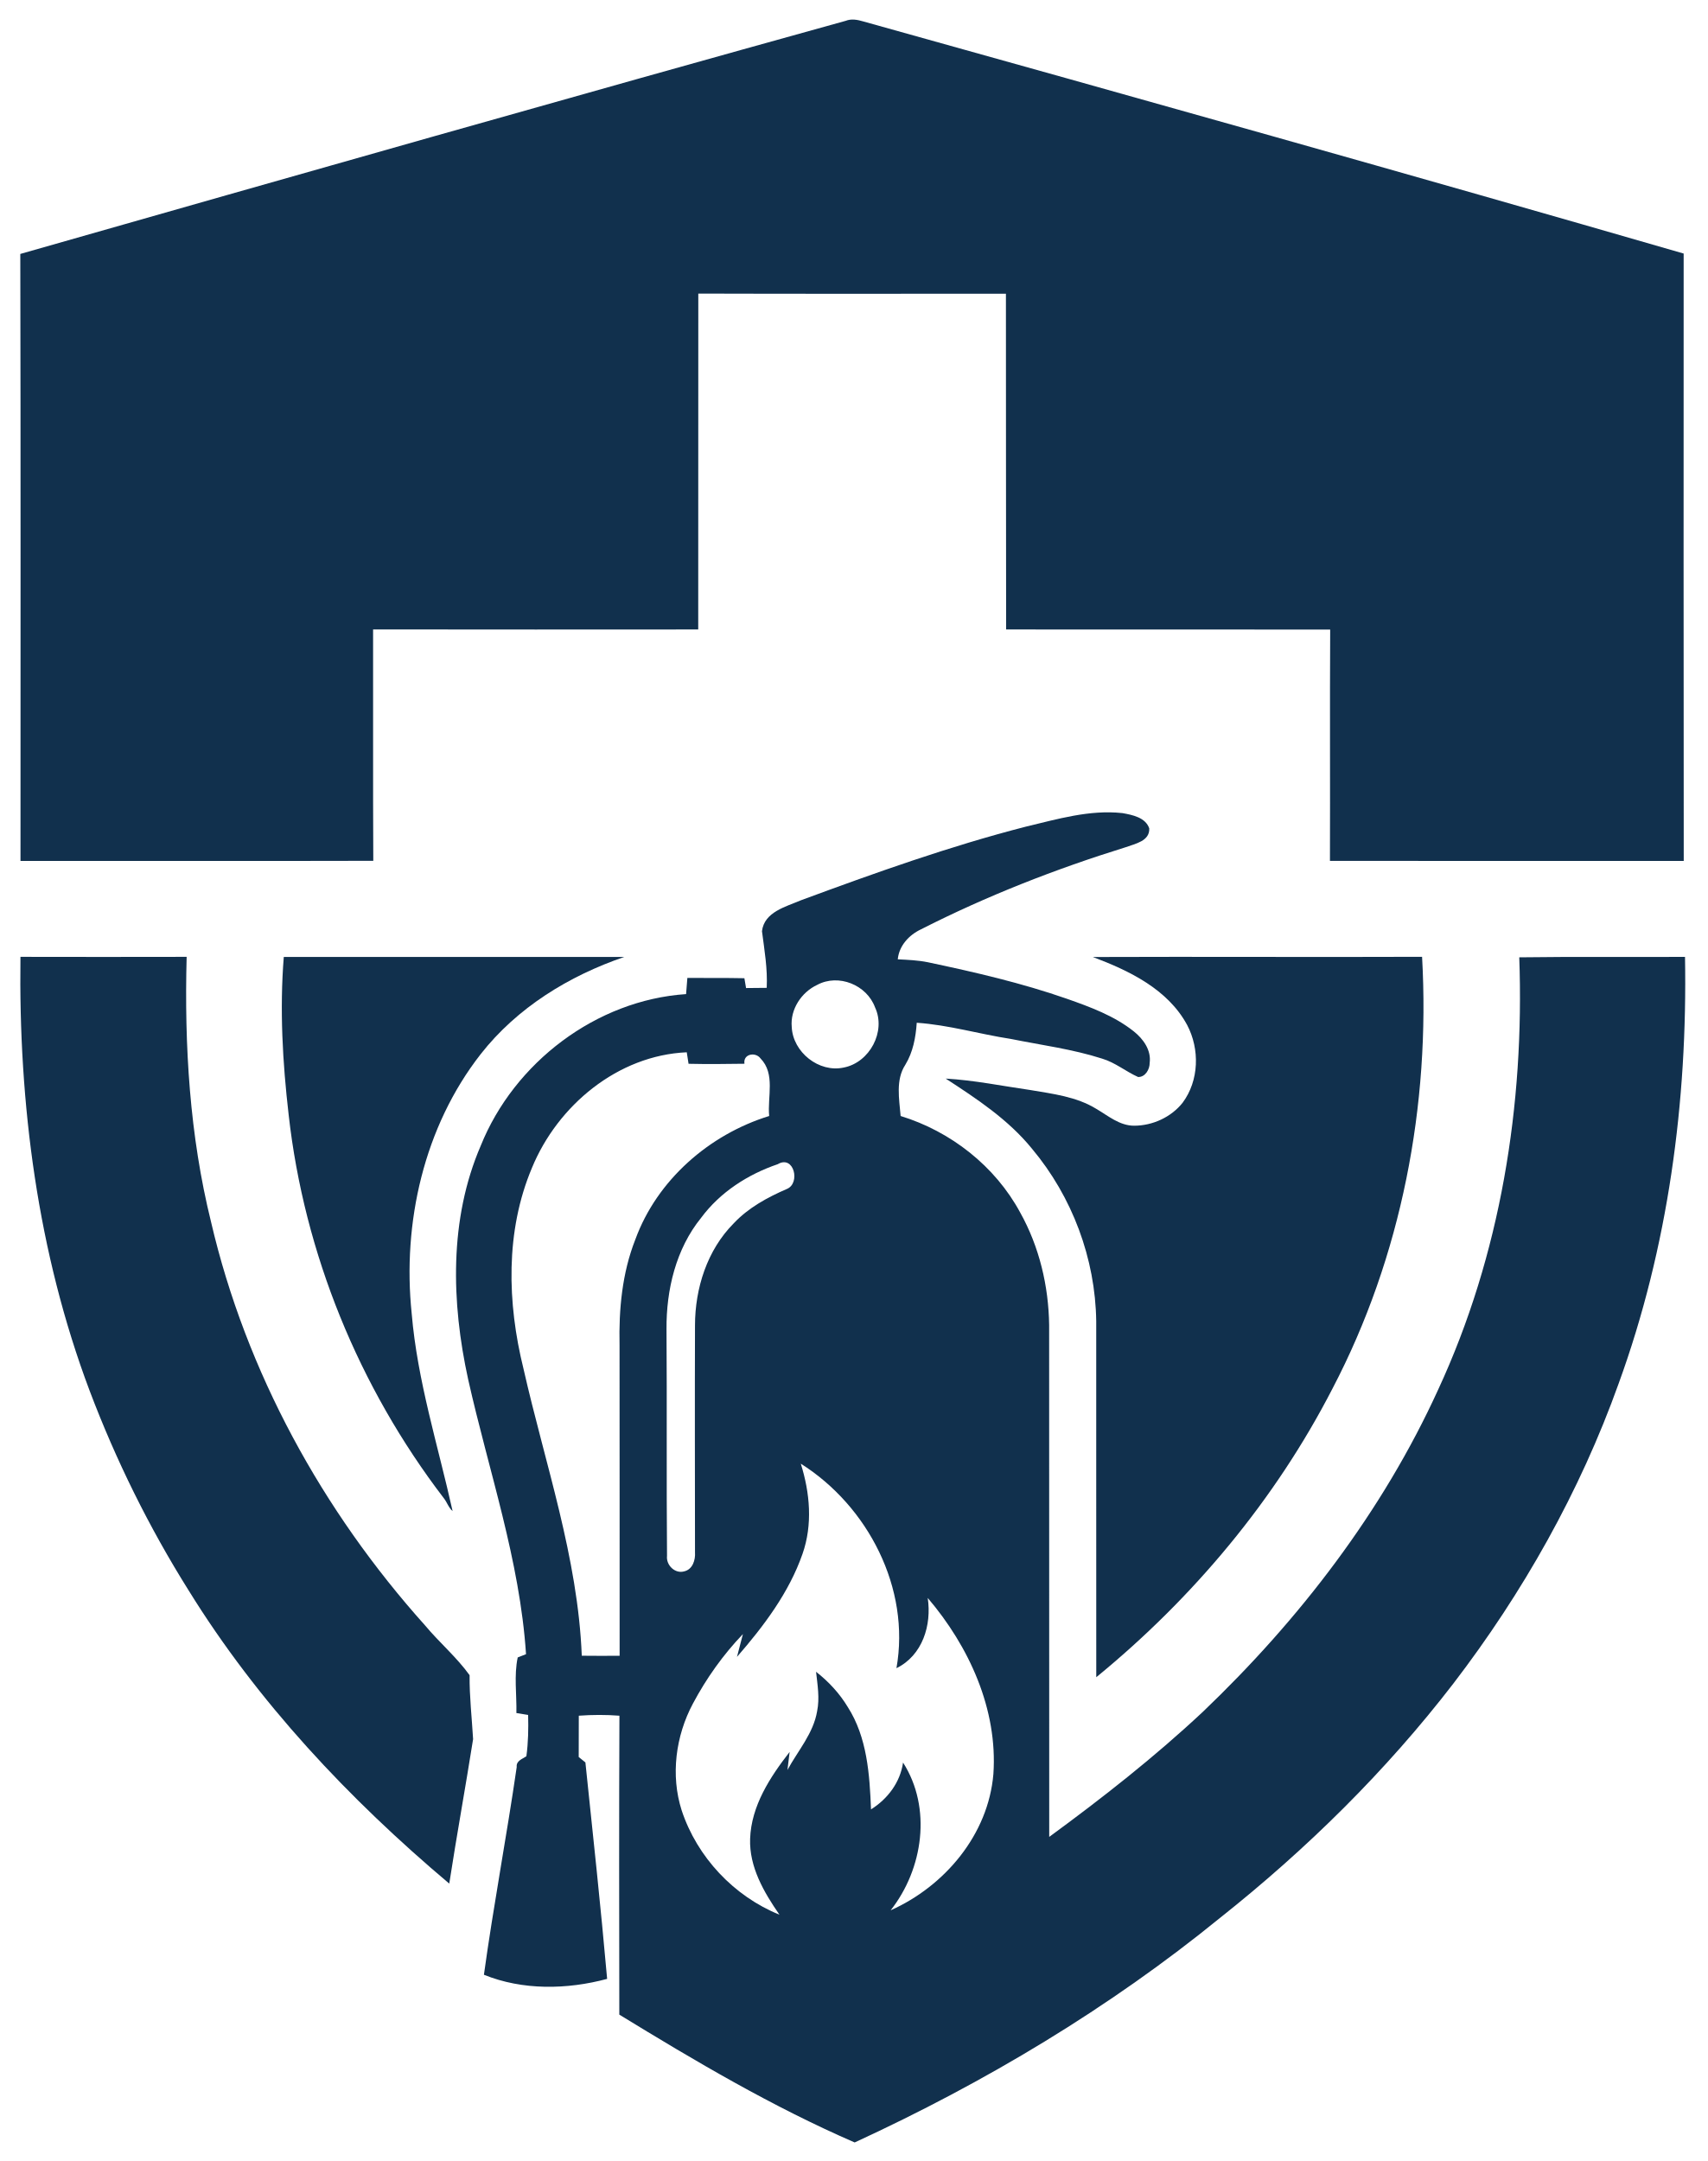
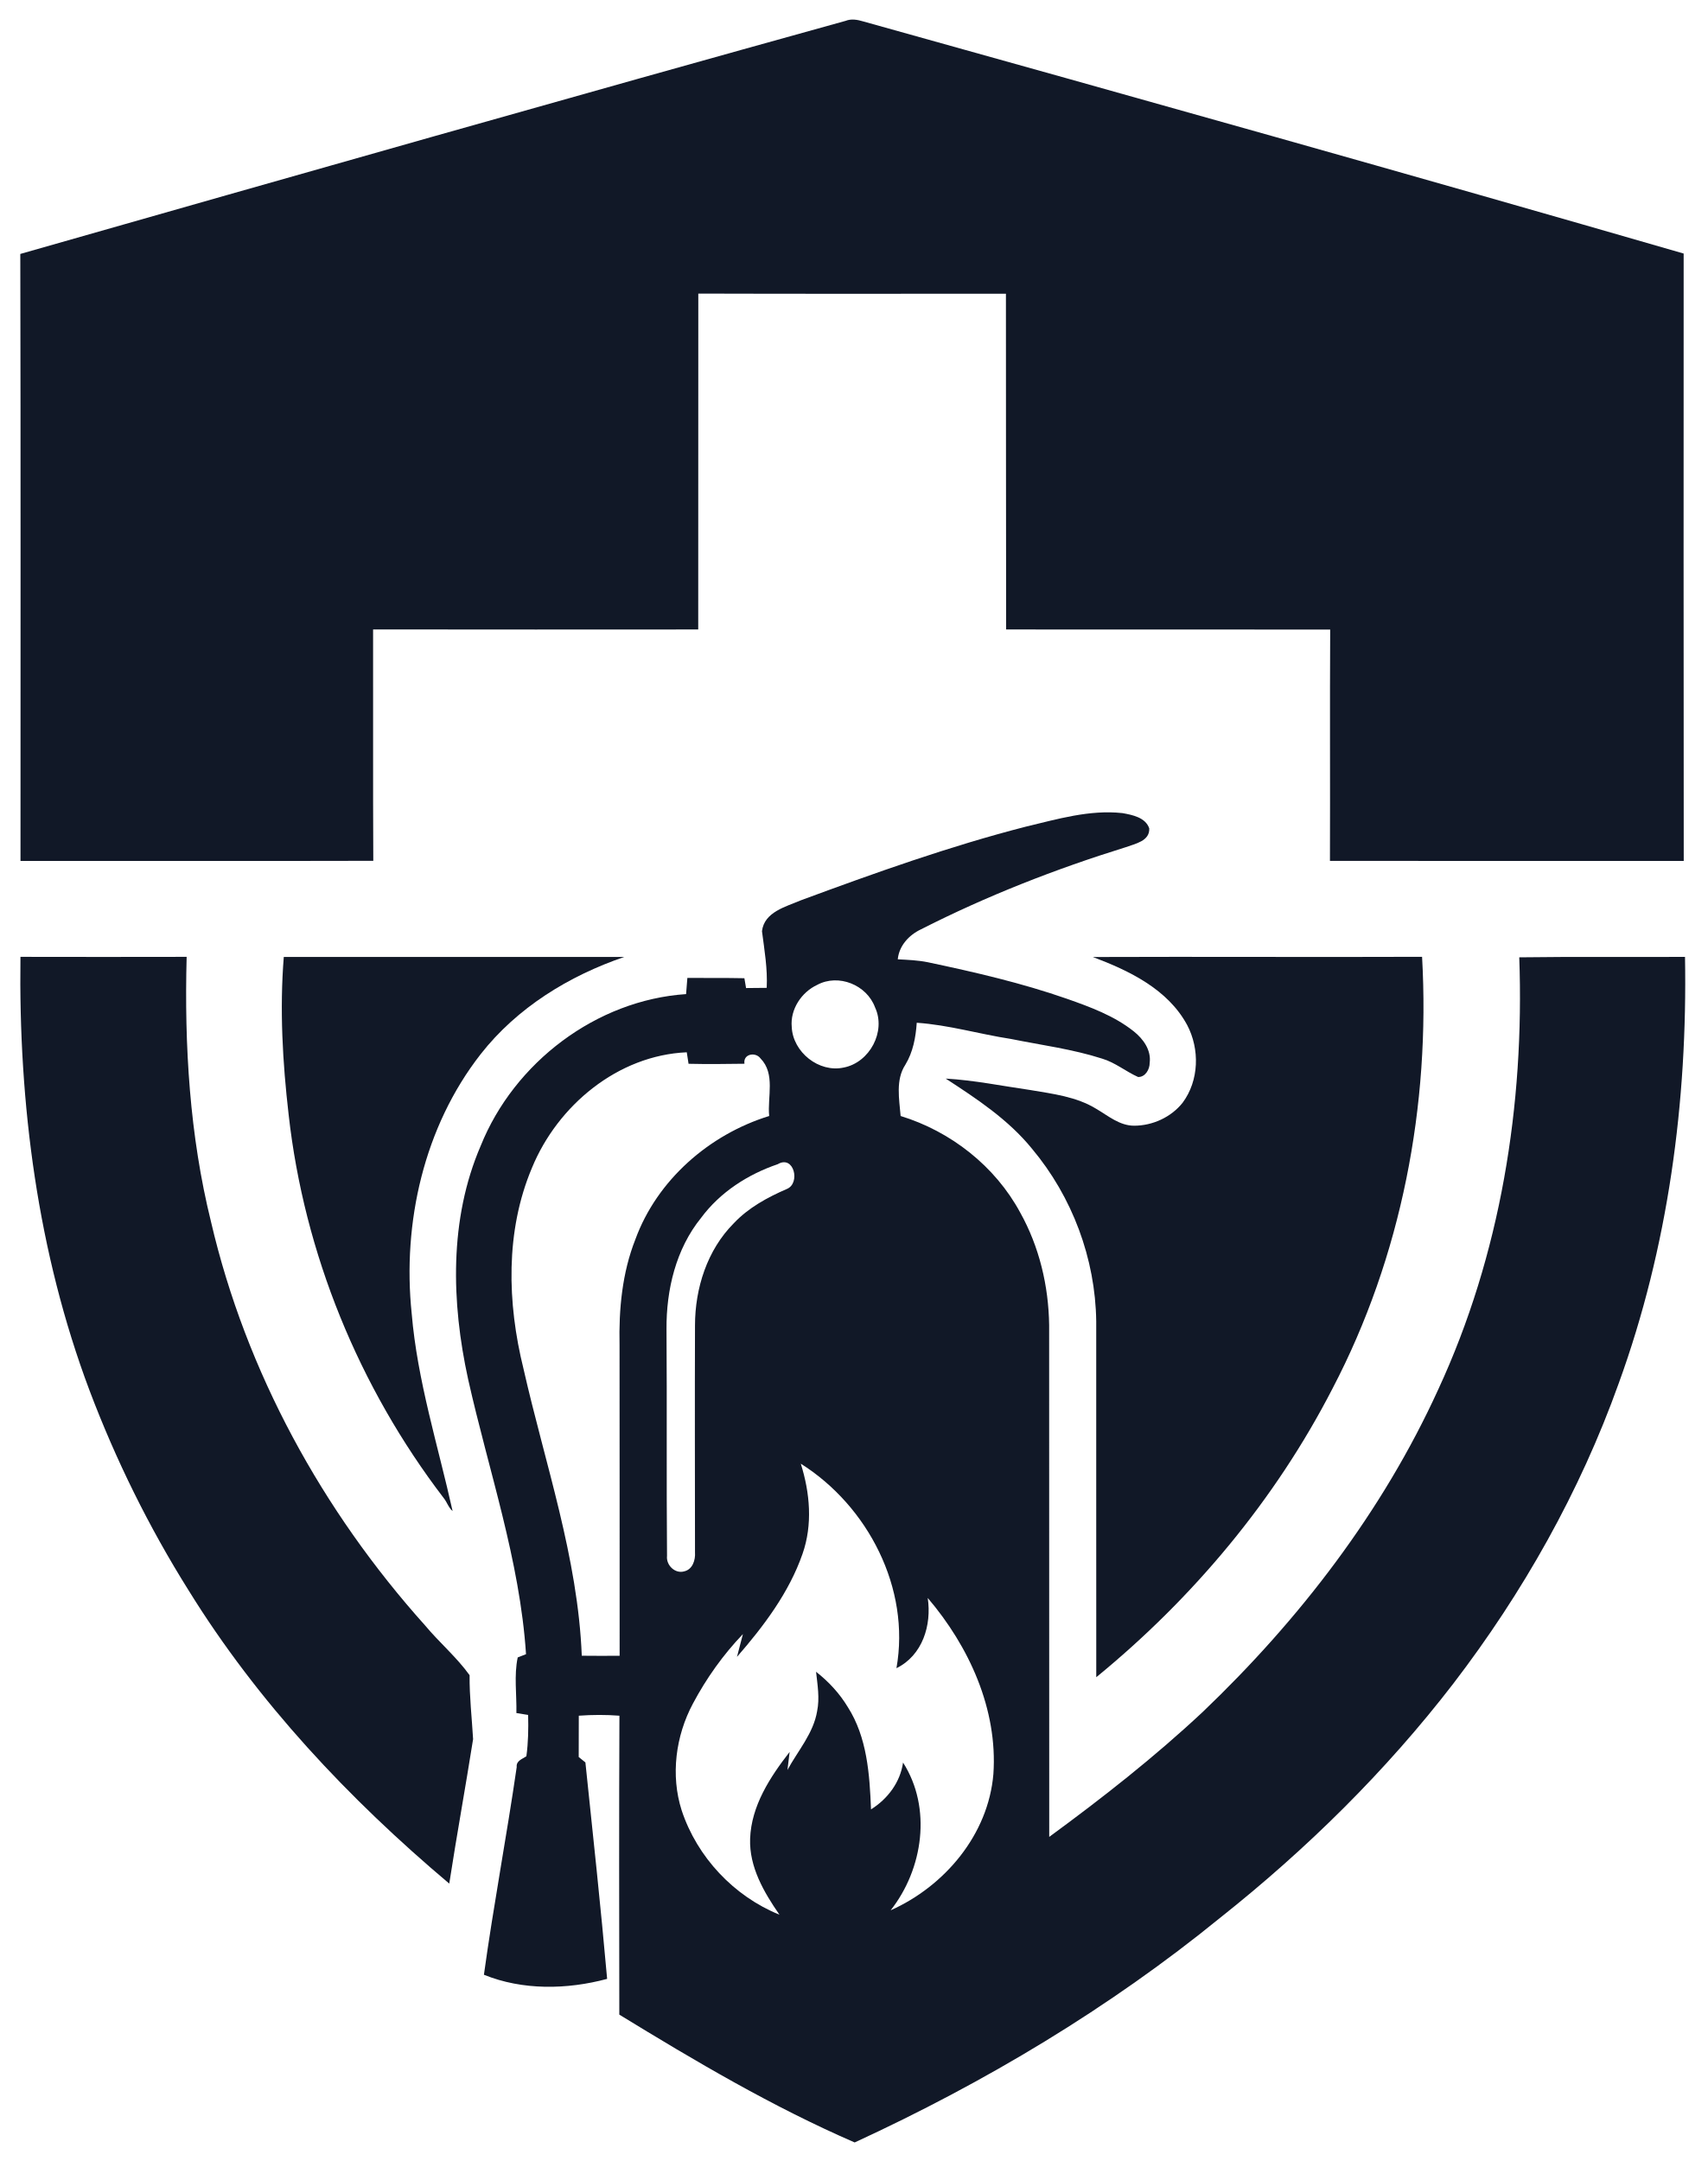
<svg xmlns="http://www.w3.org/2000/svg" viewBox="490 106 429 543" version="1.1">
  <g id="#fafcfdff">
</g>
-   <g id="#11304dff">
-     <path fill="#11304d" opacity="1.00" d=" M 702.48 111.24 C 703.92 110.66 705.46 110.95 706.91 111.38 C 775.70 130.58 844.47 149.86 913.07 169.71 C 913.02 220.59 913.07 271.46 913.09 322.33 C 883.45 322.33 853.82 322.36 824.19 322.31 C 824.26 302.94 824.14 283.56 824.25 264.19 C 797.11 264.17 769.96 264.20 742.82 264.17 C 742.76 236.04 742.81 207.92 742.77 179.80 C 717.00 179.81 691.24 179.85 665.47 179.77 C 665.45 207.90 665.45 236.04 665.45 264.17 C 638.22 264.19 610.98 264.20 583.75 264.16 C 583.79 283.54 583.70 302.92 583.80 322.30 C 554.25 322.38 524.70 322.30 495.15 322.33 C 495.15 271.49 495.21 220.65 495.10 169.81 C 564.18 150.11 633.27 130.44 702.48 111.24 Z" />
-     <path fill="#11304d" opacity="1.00" d=" M 747.75 313.72 C 755.69 311.83 763.79 309.41 772.04 310.31 C 774.55 310.76 777.84 311.40 778.78 314.14 C 778.96 317.35 775.22 318.01 772.90 318.87 C 755.23 324.36 737.92 331.12 721.42 339.52 C 718.41 340.94 715.93 343.62 715.59 347.05 C 718.12 347.18 720.67 347.28 723.17 347.79 C 734.95 350.28 746.70 352.99 758.08 356.96 C 763.96 359.03 769.96 361.23 774.89 365.15 C 777.27 367.04 779.32 369.87 778.89 373.08 C 778.91 374.70 777.78 376.68 775.98 376.62 C 772.89 375.24 770.24 372.99 766.96 372.01 C 759.50 369.61 751.69 368.61 744.03 367.06 C 736.11 365.85 728.36 363.53 720.36 362.99 C 720.11 366.66 719.43 370.36 717.49 373.55 C 715.01 377.35 715.96 382.16 716.31 386.42 C 728.92 390.29 740.06 399.02 746.35 410.67 C 751.16 419.28 753.49 429.12 753.63 438.94 C 753.63 481.82 753.63 524.69 753.65 567.56 C 767.03 557.76 780.12 547.49 792.24 536.15 C 816.51 512.97 837.41 485.82 851.38 455.18 C 867.05 421.37 873.10 383.64 871.76 346.55 C 885.64 346.36 899.53 346.51 913.41 346.44 C 914.06 382.76 909.19 419.43 896.73 453.66 C 887.02 480.80 872.69 506.21 855.17 529.07 C 838.26 551.03 818.36 570.62 796.66 587.84 C 768.70 610.62 737.49 629.26 704.76 644.34 C 684.14 635.39 664.76 623.94 645.62 612.22 C 645.58 587.18 645.54 562.15 645.65 537.11 C 642.25 536.85 638.83 536.86 635.44 537.11 C 635.45 540.57 635.43 544.03 635.42 547.49 C 635.84 547.83 636.68 548.51 637.10 548.85 C 638.99 566.97 640.96 585.09 642.56 603.24 C 632.50 605.94 621.35 606.16 611.60 602.20 C 614.01 584.75 617.31 567.44 619.84 550.00 C 619.67 548.43 621.25 548.00 622.27 547.30 C 622.74 543.86 622.80 540.38 622.71 536.92 C 621.97 536.80 620.50 536.56 619.76 536.44 C 619.86 531.81 619.13 526.98 620.09 522.47 C 620.61 522.26 621.66 521.86 622.18 521.65 C 620.63 498.02 612.77 475.52 607.63 452.56 C 603.40 433.24 602.83 412.36 610.80 393.89 C 619.20 373.00 639.80 357.31 662.40 355.79 C 662.49 354.43 662.60 353.08 662.72 351.73 C 667.49 351.75 672.27 351.70 677.05 351.80 C 677.15 352.42 677.36 353.65 677.47 354.27 C 679.19 354.26 680.92 354.24 682.66 354.22 C 682.90 349.42 682.08 344.70 681.47 339.98 C 682.05 335.13 687.48 333.84 691.25 332.22 C 709.83 325.35 728.54 318.66 747.75 313.72 M 695.35 353.47 C 691.39 355.31 688.53 359.63 688.95 364.06 C 689.23 370.38 695.79 375.62 702.03 374.24 C 708.52 372.98 712.71 365.17 709.88 359.12 C 707.80 353.48 700.71 350.59 695.35 353.47 M 623.67 399.45 C 616.95 415.37 617.45 433.40 621.54 449.92 C 626.96 473.83 635.21 497.33 636.19 522.04 C 639.36 522.07 642.53 522.08 645.70 522.05 C 645.69 496.03 645.71 470.01 645.68 443.99 C 645.48 435.00 646.33 425.86 649.65 417.44 C 655.09 402.52 668.23 391.06 683.28 386.42 C 682.80 381.60 684.90 375.83 681.09 371.94 C 679.84 370.25 676.67 370.81 677.07 373.29 C 672.38 373.36 667.70 373.41 663.02 373.30 C 662.91 372.58 662.68 371.13 662.57 370.41 C 645.24 371.17 630.12 383.77 623.67 399.45 M 685.43 398.53 C 677.91 401.09 670.95 405.57 666.18 412.00 C 659.84 419.82 657.41 430.08 657.48 439.99 C 657.62 458.97 657.45 477.96 657.61 496.95 C 657.34 499.27 659.62 501.53 661.96 500.83 C 664.05 500.34 664.78 497.97 664.64 496.06 C 664.63 477.05 664.57 458.04 664.64 439.03 C 664.65 429.71 667.69 420.11 674.36 413.40 C 678.05 409.47 682.84 406.87 687.73 404.75 C 691.21 403.33 689.51 396.11 685.43 398.53 M 691.22 473.78 C 693.53 481.09 694.24 489.10 691.66 496.44 C 688.27 506.19 681.90 514.61 675.19 522.33 C 675.56 520.90 676.31 518.03 676.68 516.60 C 671.70 521.80 667.49 527.72 664.11 534.08 C 659.78 542.19 658.47 552.07 661.29 560.90 C 665.17 572.64 674.40 582.47 685.86 587.11 C 681.96 581.48 678.24 575.11 678.49 568.02 C 678.78 559.76 683.50 552.53 688.42 546.21 C 688.28 547.35 688.01 549.62 687.87 550.75 C 690.49 545.91 694.40 541.55 695.33 535.96 C 696.00 532.68 695.42 529.34 695.06 526.07 C 698.21 528.53 700.96 531.50 703.03 534.93 C 707.90 542.55 708.52 551.86 708.87 560.65 C 713.06 558.02 716.21 553.85 716.92 548.88 C 724.21 560.29 721.97 575.65 713.80 586.01 C 727.42 579.93 738.36 566.95 739.62 551.76 C 740.74 535.50 733.51 519.70 723.12 507.52 C 724.15 514.34 721.81 521.97 715.26 525.17 C 718.83 505.16 708.13 484.43 691.22 473.78 Z" />
-     <path fill="#11304d" opacity="1.00" d=" M 495.14 346.43 C 509.06 346.44 522.98 346.48 536.90 346.43 C 536.31 368.76 537.65 391.28 543.03 413.03 C 551.82 450.74 571.02 485.67 596.81 514.42 C 600.39 518.72 604.74 522.39 608.00 526.93 C 607.95 532.30 608.57 537.65 608.88 543.00 C 606.97 555.10 604.76 567.17 602.89 579.30 C 577.68 558.05 554.76 533.71 537.37 505.58 C 527.44 489.75 519.12 472.90 512.51 455.42 C 499.45 420.73 494.64 383.36 495.14 346.43 Z" />
-     <path fill="#11304d" opacity="1.00" d=" M 561.31 346.45 C 589.83 346.47 618.35 346.43 646.88 346.45 C 632.97 351.20 619.93 359.20 610.79 370.87 C 596.54 389.11 591.07 413.25 593.45 436.05 C 594.87 452.96 600.07 469.23 603.73 485.69 C 602.72 484.86 602.32 483.44 601.51 482.44 C 580.20 454.59 566.43 420.97 562.53 386.09 C 561.01 372.94 560.25 359.67 561.31 346.45 Z" />
-     <path fill="#11304d" opacity="1.00" d=" M 764.61 346.47 C 792.19 346.36 819.76 346.53 847.34 346.42 C 849.44 383.72 842.19 421.73 824.82 454.93 C 810.42 482.91 789.79 507.54 765.47 527.44 C 765.43 497.62 765.49 467.80 765.46 437.99 C 765.25 422.24 759.43 406.70 749.31 394.63 C 743.37 387.32 735.45 382.10 727.64 377.02 C 734.80 377.43 741.85 378.88 748.94 379.90 C 754.58 380.86 760.49 381.56 765.47 384.62 C 768.45 386.36 771.32 388.86 774.98 388.86 C 779.60 388.86 784.26 386.74 787.16 383.10 C 791.32 377.52 791.51 369.62 788.30 363.54 C 783.44 354.56 773.76 349.91 764.61 346.47 Z" />
+   <g id="#111827ff">
+     <path fill="#111827" opacity="1.00" d=" M 702.48 111.24 C 703.92 110.66 705.46 110.95 706.91 111.38 C 775.70 130.58 844.47 149.86 913.07 169.71 C 913.02 220.59 913.07 271.46 913.09 322.33 C 883.45 322.33 853.82 322.36 824.19 322.31 C 824.26 302.94 824.14 283.56 824.25 264.19 C 797.11 264.17 769.96 264.20 742.82 264.17 C 742.76 236.04 742.81 207.92 742.77 179.80 C 717.00 179.81 691.24 179.85 665.47 179.77 C 665.45 207.90 665.45 236.04 665.45 264.17 C 638.22 264.19 610.98 264.20 583.75 264.16 C 583.79 283.54 583.70 302.92 583.80 322.30 C 554.25 322.38 524.70 322.30 495.15 322.33 C 495.15 271.49 495.21 220.65 495.10 169.81 C 564.18 150.11 633.27 130.44 702.48 111.24 Z" />
+     <path fill="#111827" opacity="1.00" d=" M 747.75 313.72 C 755.69 311.83 763.79 309.41 772.04 310.31 C 774.55 310.76 777.84 311.40 778.78 314.14 C 778.96 317.35 775.22 318.01 772.90 318.87 C 755.23 324.36 737.92 331.12 721.42 339.52 C 718.41 340.94 715.93 343.62 715.59 347.05 C 718.12 347.18 720.67 347.28 723.17 347.79 C 734.95 350.28 746.70 352.99 758.08 356.96 C 763.96 359.03 769.96 361.23 774.89 365.15 C 777.27 367.04 779.32 369.87 778.89 373.08 C 778.91 374.70 777.78 376.68 775.98 376.62 C 772.89 375.24 770.24 372.99 766.96 372.01 C 759.50 369.61 751.69 368.61 744.03 367.06 C 736.11 365.85 728.36 363.53 720.36 362.99 C 720.11 366.66 719.43 370.36 717.49 373.55 C 715.01 377.35 715.96 382.16 716.31 386.42 C 728.92 390.29 740.06 399.02 746.35 410.67 C 751.16 419.28 753.49 429.12 753.63 438.94 C 753.63 481.82 753.63 524.69 753.65 567.56 C 767.03 557.76 780.12 547.49 792.24 536.15 C 816.51 512.97 837.41 485.82 851.38 455.18 C 867.05 421.37 873.10 383.64 871.76 346.55 C 885.64 346.36 899.53 346.51 913.41 346.44 C 914.06 382.76 909.19 419.43 896.73 453.66 C 887.02 480.80 872.69 506.21 855.17 529.07 C 838.26 551.03 818.36 570.62 796.66 587.84 C 768.70 610.62 737.49 629.26 704.76 644.34 C 684.14 635.39 664.76 623.94 645.62 612.22 C 645.58 587.18 645.54 562.15 645.65 537.11 C 642.25 536.85 638.83 536.86 635.44 537.11 C 635.45 540.57 635.43 544.03 635.42 547.49 C 635.84 547.83 636.68 548.51 637.10 548.85 C 638.99 566.97 640.96 585.09 642.56 603.24 C 632.50 605.94 621.35 606.16 611.60 602.20 C 614.01 584.75 617.31 567.44 619.84 550.00 C 619.67 548.43 621.25 548.00 622.27 547.30 C 622.74 543.86 622.80 540.38 622.71 536.92 C 621.97 536.80 620.50 536.56 619.76 536.44 C 619.86 531.81 619.13 526.98 620.09 522.47 C 620.61 522.26 621.66 521.86 622.18 521.65 C 620.63 498.02 612.77 475.52 607.63 452.56 C 603.40 433.24 602.83 412.36 610.80 393.89 C 619.20 373.00 639.80 357.31 662.40 355.79 C 662.49 354.43 662.60 353.08 662.72 351.73 C 667.49 351.75 672.27 351.70 677.05 351.80 C 677.15 352.42 677.36 353.65 677.47 354.27 C 679.19 354.26 680.92 354.24 682.66 354.22 C 682.90 349.42 682.08 344.70 681.47 339.98 C 682.05 335.13 687.48 333.84 691.25 332.22 C 709.83 325.35 728.54 318.66 747.75 313.72 M 695.35 353.47 C 691.39 355.31 688.53 359.63 688.95 364.06 C 689.23 370.38 695.79 375.62 702.03 374.24 C 708.52 372.98 712.71 365.17 709.88 359.12 C 707.80 353.48 700.71 350.59 695.35 353.47 M 623.67 399.45 C 616.95 415.37 617.45 433.40 621.54 449.92 C 626.96 473.83 635.21 497.33 636.19 522.04 C 639.36 522.07 642.53 522.08 645.70 522.05 C 645.69 496.03 645.71 470.01 645.68 443.99 C 645.48 435.00 646.33 425.86 649.65 417.44 C 655.09 402.52 668.23 391.06 683.28 386.42 C 682.80 381.60 684.90 375.83 681.09 371.94 C 679.84 370.25 676.67 370.81 677.07 373.29 C 672.38 373.36 667.70 373.41 663.02 373.30 C 662.91 372.58 662.68 371.13 662.57 370.41 C 645.24 371.17 630.12 383.77 623.67 399.45 M 685.43 398.53 C 677.91 401.09 670.95 405.57 666.18 412.00 C 659.84 419.82 657.41 430.08 657.48 439.99 C 657.62 458.97 657.45 477.96 657.61 496.95 C 657.34 499.27 659.62 501.53 661.96 500.83 C 664.05 500.34 664.78 497.97 664.64 496.06 C 664.63 477.05 664.57 458.04 664.64 439.03 C 664.65 429.71 667.69 420.11 674.36 413.40 C 678.05 409.47 682.84 406.87 687.73 404.75 C 691.21 403.33 689.51 396.11 685.43 398.53 M 691.22 473.78 C 693.53 481.09 694.24 489.10 691.66 496.44 C 688.27 506.19 681.90 514.61 675.19 522.33 C 675.56 520.90 676.31 518.03 676.68 516.60 C 671.70 521.80 667.49 527.72 664.11 534.08 C 659.78 542.19 658.47 552.07 661.29 560.90 C 665.17 572.64 674.40 582.47 685.86 587.11 C 681.96 581.48 678.24 575.11 678.49 568.02 C 678.78 559.76 683.50 552.53 688.42 546.21 C 688.28 547.35 688.01 549.62 687.87 550.75 C 690.49 545.91 694.40 541.55 695.33 535.96 C 696.00 532.68 695.42 529.34 695.06 526.07 C 698.21 528.53 700.96 531.50 703.03 534.93 C 707.90 542.55 708.52 551.86 708.87 560.65 C 713.06 558.02 716.21 553.85 716.92 548.88 C 724.21 560.29 721.97 575.65 713.80 586.01 C 727.42 579.93 738.36 566.95 739.62 551.76 C 740.74 535.50 733.51 519.70 723.12 507.52 C 724.15 514.34 721.81 521.97 715.26 525.17 C 718.83 505.16 708.13 484.43 691.22 473.78 Z" />
+     <path fill="#111827" opacity="1.00" d=" M 495.14 346.43 C 509.06 346.44 522.98 346.48 536.90 346.43 C 536.31 368.76 537.65 391.28 543.03 413.03 C 551.82 450.74 571.02 485.67 596.81 514.42 C 600.39 518.72 604.74 522.39 608.00 526.93 C 607.95 532.30 608.57 537.65 608.88 543.00 C 606.97 555.10 604.76 567.17 602.89 579.30 C 577.68 558.05 554.76 533.71 537.37 505.58 C 527.44 489.75 519.12 472.90 512.51 455.42 C 499.45 420.73 494.64 383.36 495.14 346.43 Z" />
+     <path fill="#111827" opacity="1.00" d=" M 561.31 346.45 C 589.83 346.47 618.35 346.43 646.88 346.45 C 632.97 351.20 619.93 359.20 610.79 370.87 C 596.54 389.11 591.07 413.25 593.45 436.05 C 594.87 452.96 600.07 469.23 603.73 485.69 C 602.72 484.86 602.32 483.44 601.51 482.44 C 580.20 454.59 566.43 420.97 562.53 386.09 C 561.01 372.94 560.25 359.67 561.31 346.45 Z" />
+     <path fill="#111827" opacity="1.00" d=" M 764.61 346.47 C 792.19 346.36 819.76 346.53 847.34 346.42 C 849.44 383.72 842.19 421.73 824.82 454.93 C 810.42 482.91 789.79 507.54 765.47 527.44 C 765.43 497.62 765.49 467.80 765.46 437.99 C 765.25 422.24 759.43 406.70 749.31 394.63 C 743.37 387.32 735.45 382.10 727.64 377.02 C 734.80 377.43 741.85 378.88 748.94 379.90 C 754.58 380.86 760.49 381.56 765.47 384.62 C 768.45 386.36 771.32 388.86 774.98 388.86 C 779.60 388.86 784.26 386.74 787.16 383.10 C 791.32 377.52 791.51 369.62 788.30 363.54 C 783.44 354.56 773.76 349.91 764.61 346.47 Z" />
  </g>
</svg>
